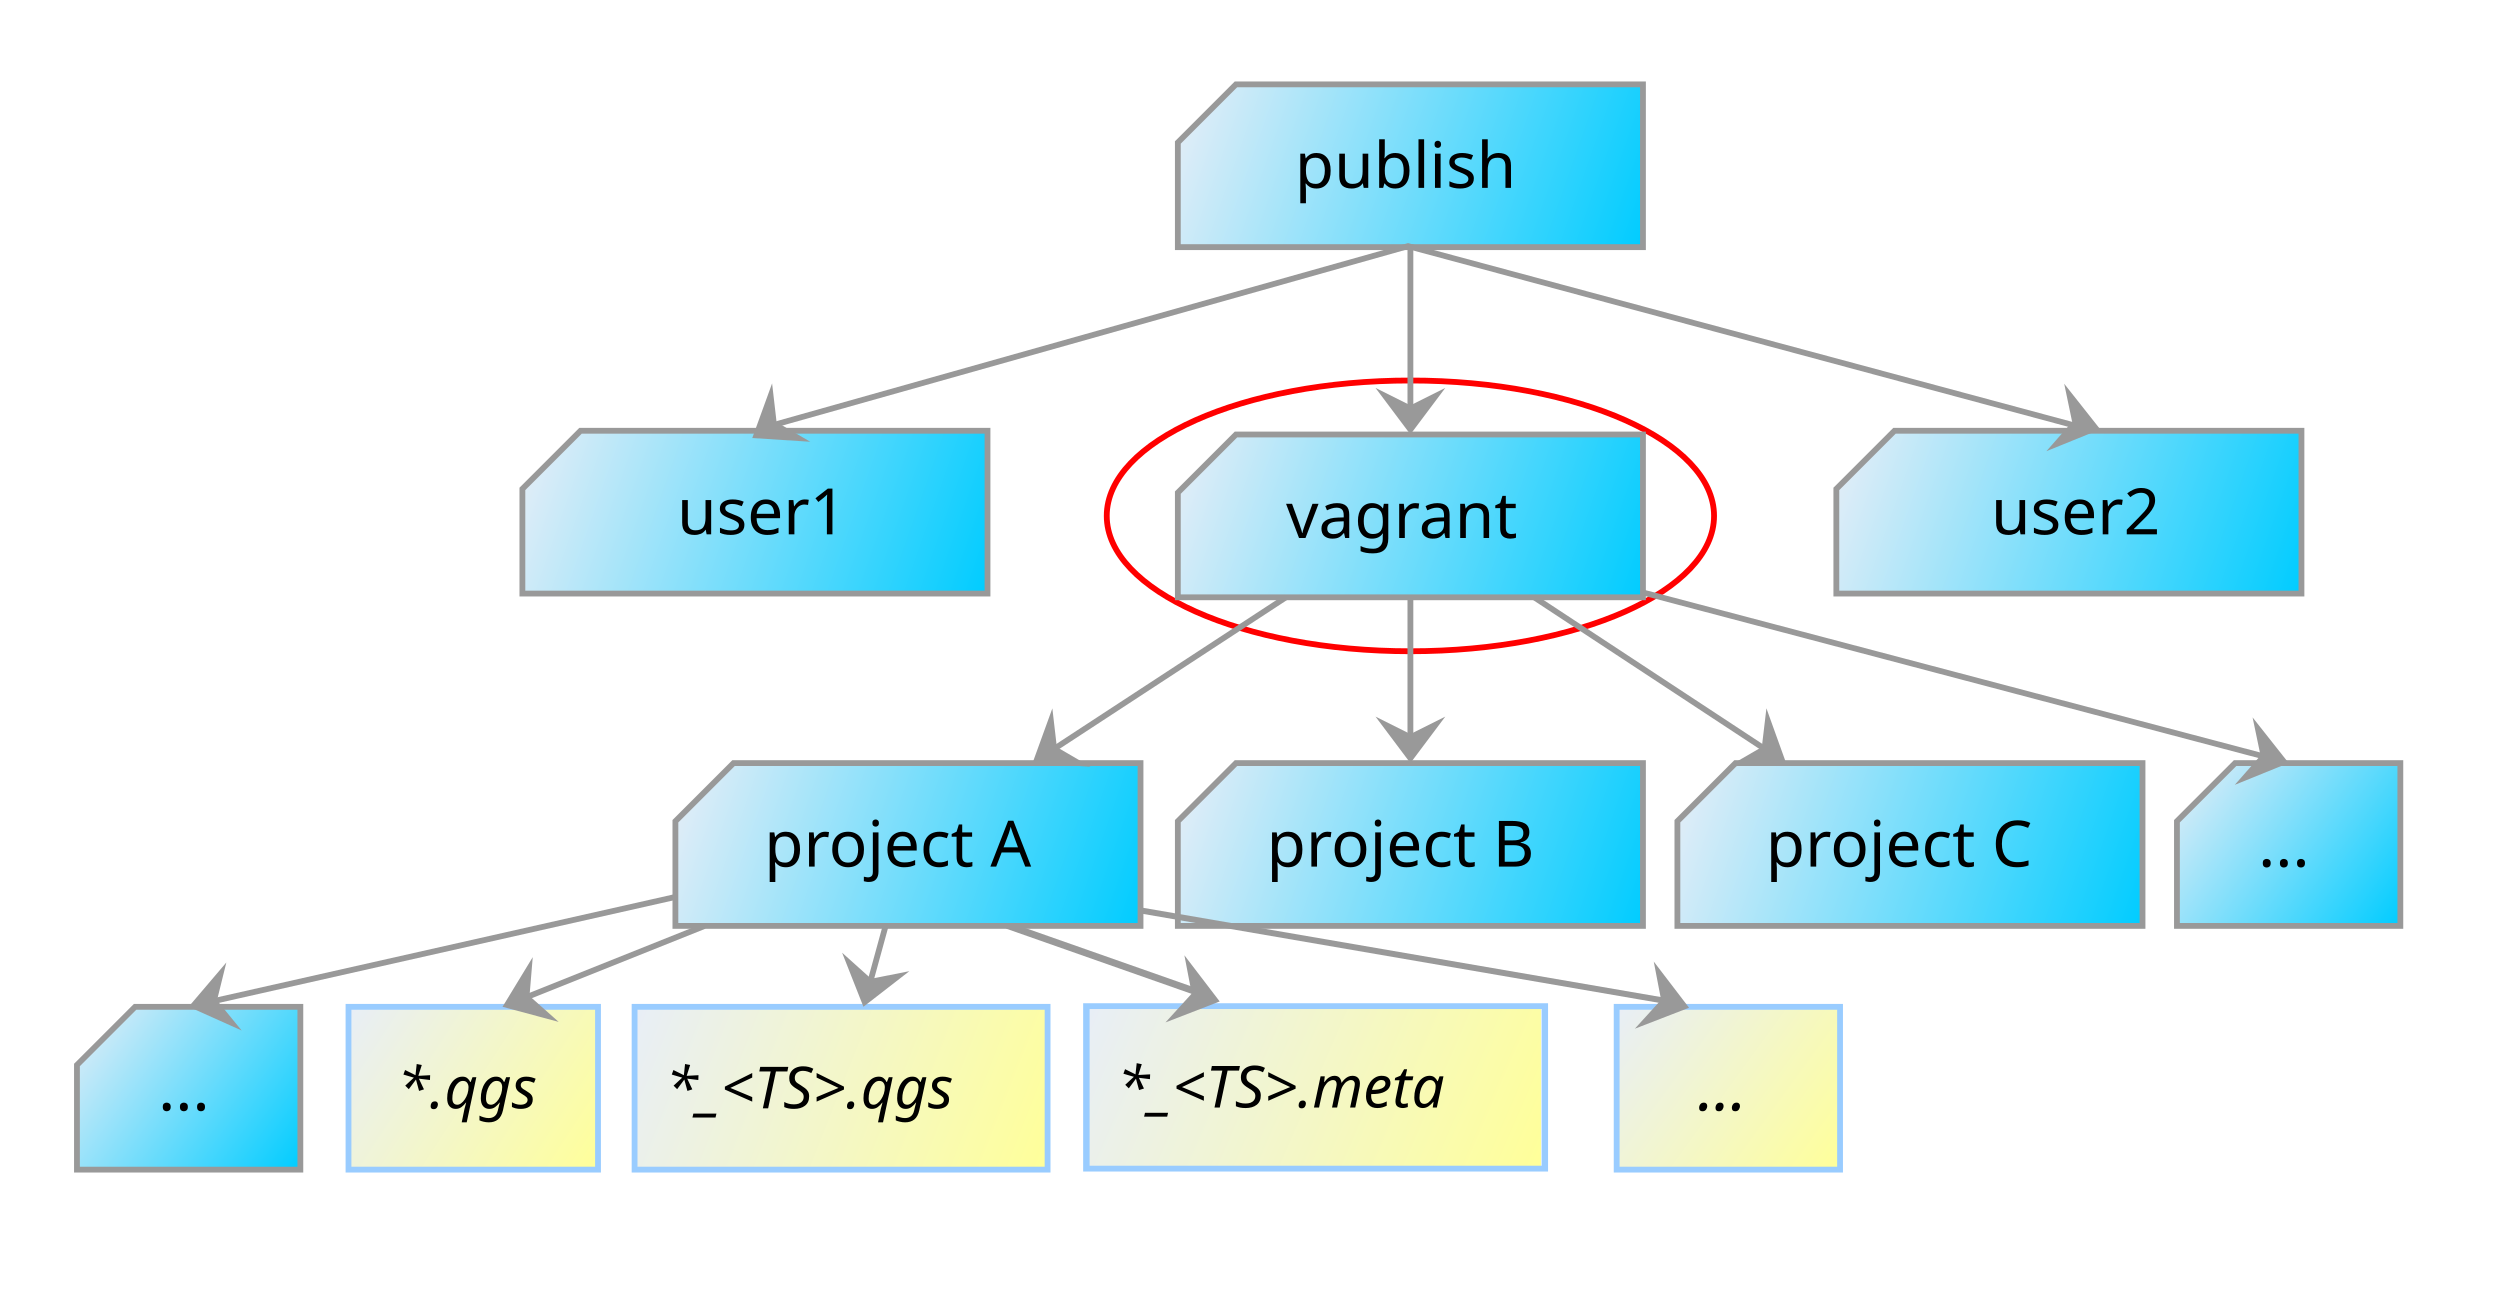
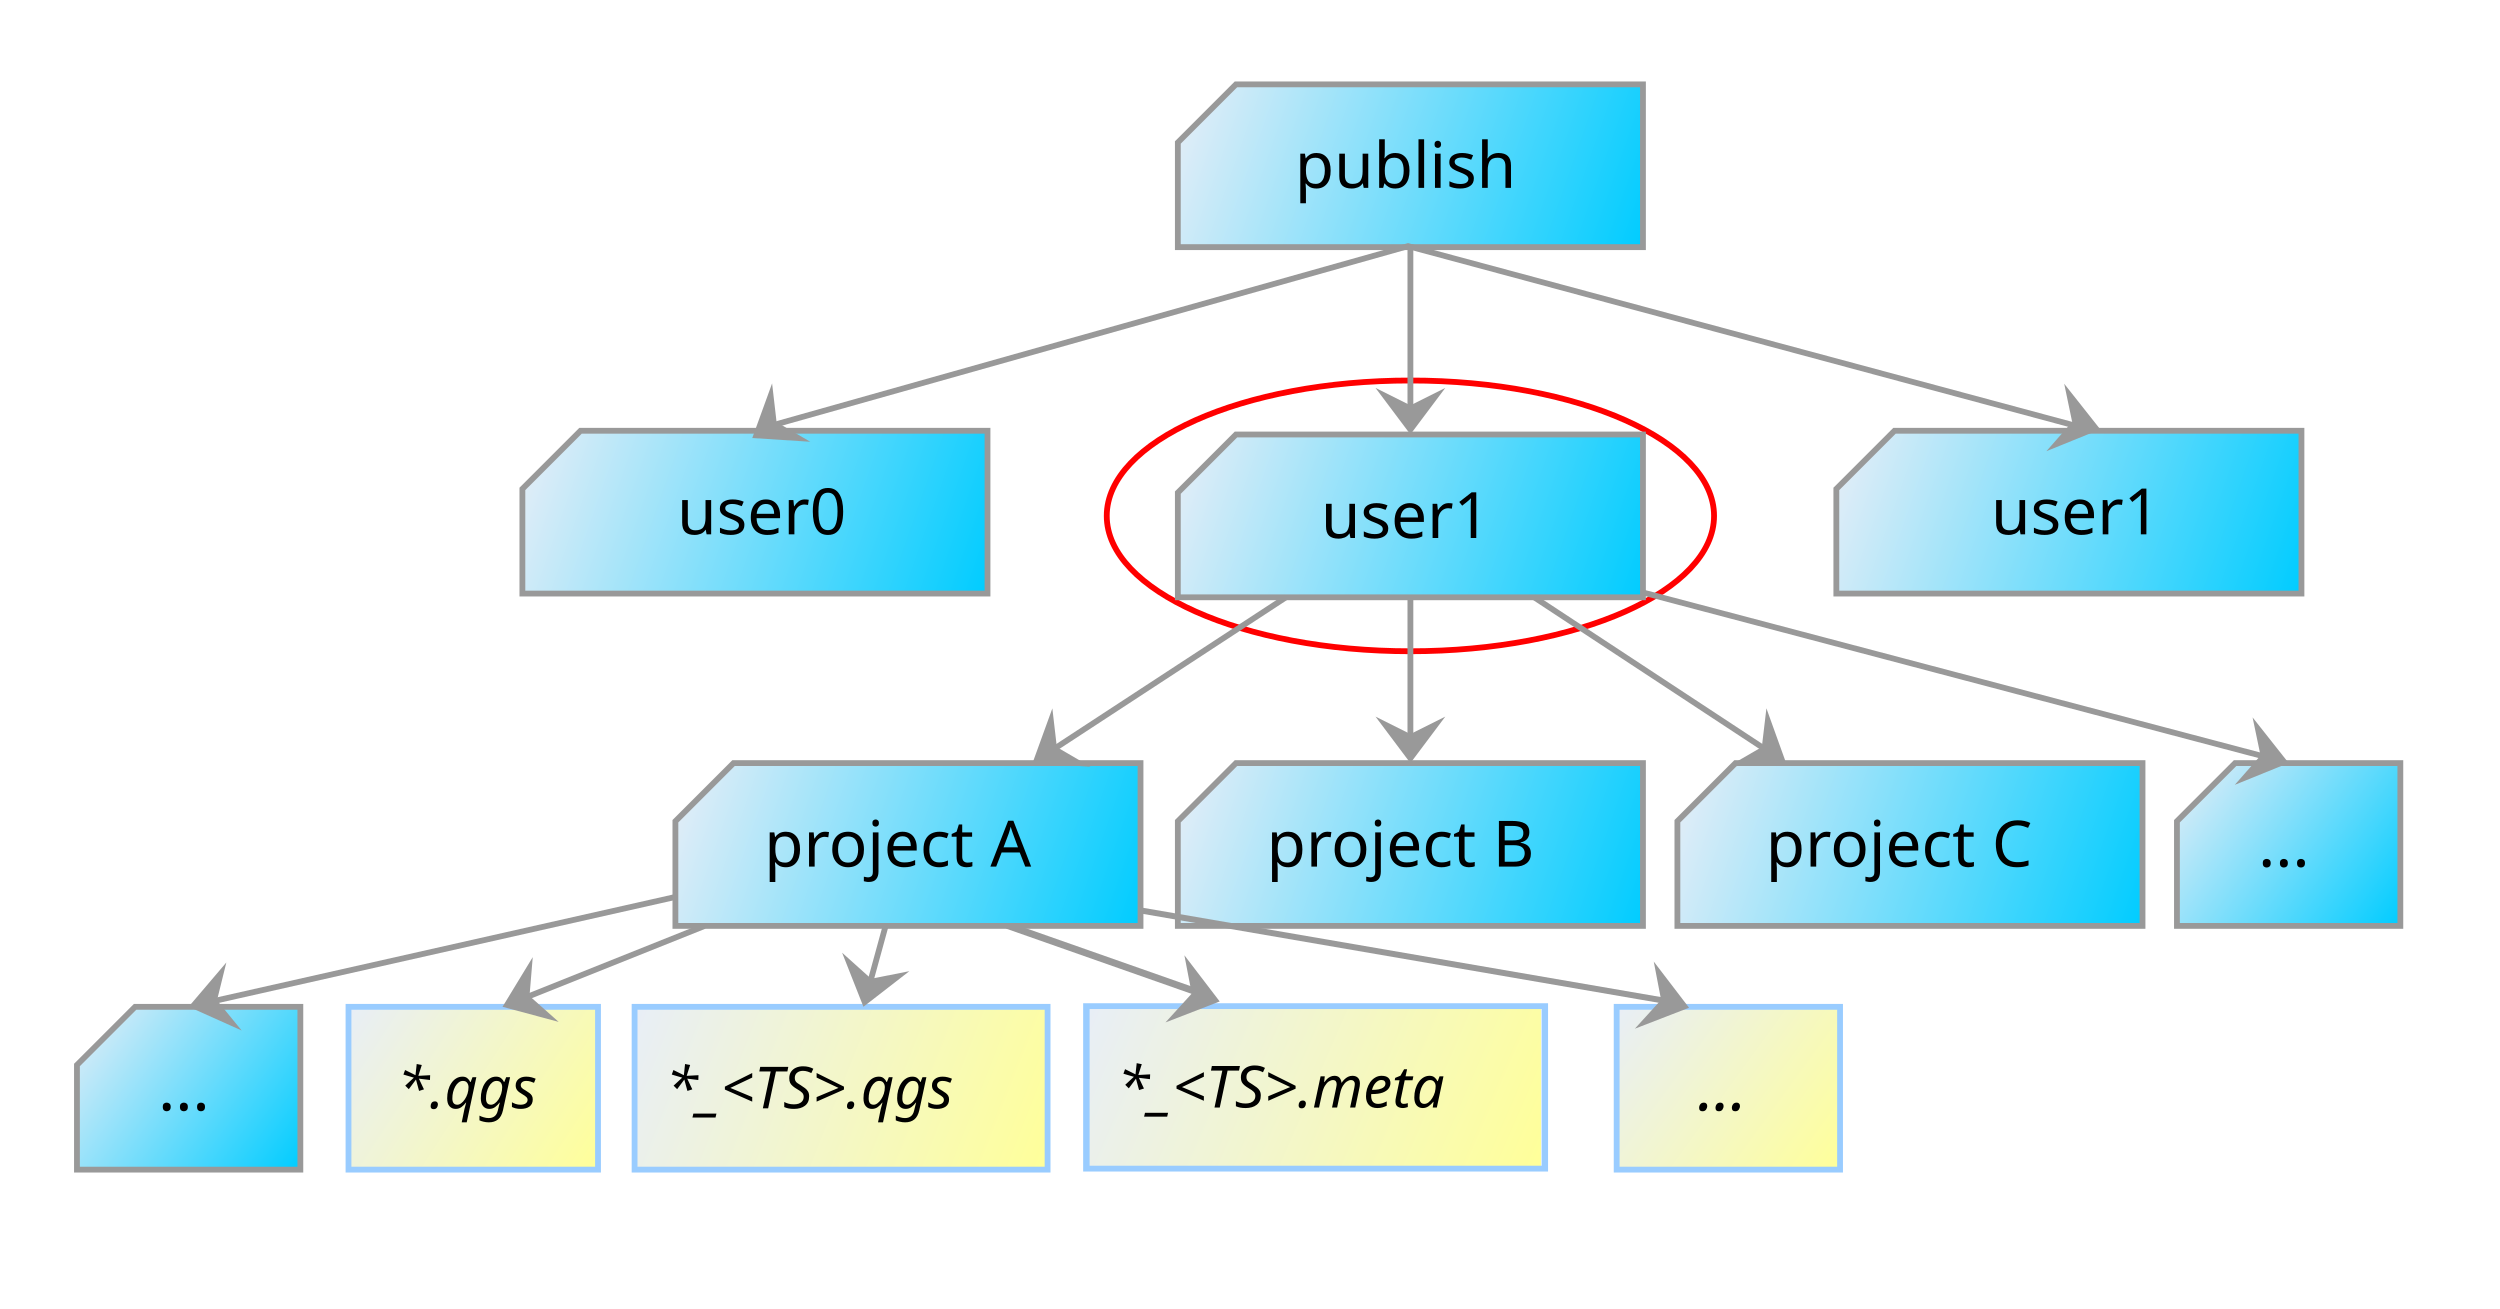
<svg xmlns="http://www.w3.org/2000/svg" xmlns:xlink="http://www.w3.org/1999/xlink" width="430" stroke-miterlimit="10" font-weight="normal" height="225" font-style="normal" font-size="12px" id="svg2" version="1.1" style="font-style:normal;font-weight:normal;font-size:12px;font-family:Dialog;color-interpolation:auto;fill:#000000;fill-opacity:1;stroke:#000000;stroke-width:1;stroke-linecap:square;stroke-linejoin:miter;stroke-miterlimit:10;stroke-dasharray:none;stroke-dashoffset:0;stroke-opacity:1;color-rendering:auto;image-rendering:auto;shape-rendering:auto;text-rendering:auto">
  <defs id="genericDefs">
    <linearGradient xlink:href="#linearGradient4" id="linearGradient3729" gradientUnits="userSpaceOnUse" spreadMethod="reflect" x1="215.589" y1="153.508" x2="295.589" y2="181.508" />
    <linearGradient xlink:href="#linearGradient4" id="linearGradient3731" gradientUnits="userSpaceOnUse" spreadMethod="reflect" x1="215.589" y1="153.508" x2="295.589" y2="181.508" />
    <linearGradient xlink:href="#linearGradient4" id="linearGradient3733" gradientUnits="userSpaceOnUse" spreadMethod="reflect" x1="215.589" y1="153.508" x2="295.589" y2="181.508" />
    <linearGradient xlink:href="#linearGradient8" id="linearGradient3753" gradientUnits="userSpaceOnUse" spreadMethod="reflect" x1="215.589" y1="201.731" x2="295.589" y2="229.731" />
    <linearGradient xlink:href="#linearGradient8" id="linearGradient3755" gradientUnits="userSpaceOnUse" spreadMethod="reflect" x1="215.589" y1="201.731" x2="295.589" y2="229.731" />
    <linearGradient xlink:href="#linearGradient8" id="linearGradient3757" gradientUnits="userSpaceOnUse" spreadMethod="reflect" x1="215.589" y1="201.731" x2="295.589" y2="229.731" />
    <linearGradient xlink:href="#linearGradient9" id="linearGradient3759" gradientUnits="userSpaceOnUse" spreadMethod="reflect" x1="129.168" y1="258.252" x2="209.168" y2="286.252" />
    <linearGradient xlink:href="#linearGradient9" id="linearGradient3761" gradientUnits="userSpaceOnUse" spreadMethod="reflect" x1="129.168" y1="258.252" x2="209.168" y2="286.252" />
    <linearGradient xlink:href="#linearGradient9" id="linearGradient3763" gradientUnits="userSpaceOnUse" spreadMethod="reflect" x1="129.168" y1="258.252" x2="209.168" y2="286.252" />
    <linearGradient xlink:href="#linearGradient10" id="linearGradient3765" gradientUnits="userSpaceOnUse" spreadMethod="reflect" x1="215.589" y1="258.252" x2="295.589" y2="286.252" />
    <linearGradient xlink:href="#linearGradient10" id="linearGradient3767" gradientUnits="userSpaceOnUse" spreadMethod="reflect" x1="215.589" y1="258.252" x2="295.589" y2="286.252" />
    <linearGradient xlink:href="#linearGradient10" id="linearGradient3769" gradientUnits="userSpaceOnUse" spreadMethod="reflect" x1="215.589" y1="258.252" x2="295.589" y2="286.252" />
    <linearGradient xlink:href="#linearGradient11" id="linearGradient3771" gradientUnits="userSpaceOnUse" spreadMethod="reflect" x1="301.512" y1="258.252" x2="381.512" y2="286.252" />
    <linearGradient xlink:href="#linearGradient11" id="linearGradient3773" gradientUnits="userSpaceOnUse" spreadMethod="reflect" x1="301.512" y1="258.252" x2="381.512" y2="286.252" />
    <linearGradient xlink:href="#linearGradient11" id="linearGradient3775" gradientUnits="userSpaceOnUse" spreadMethod="reflect" x1="301.512" y1="258.252" x2="381.512" y2="286.252" />
    <linearGradient xlink:href="#linearGradient12" id="linearGradient3777" gradientUnits="userSpaceOnUse" spreadMethod="reflect" x1="387.435" y1="258.252" x2="425.858" y2="286.252" />
    <linearGradient xlink:href="#linearGradient12" id="linearGradient3779" gradientUnits="userSpaceOnUse" spreadMethod="reflect" x1="387.435" y1="258.252" x2="425.858" y2="286.252" />
    <linearGradient xlink:href="#linearGradient12" id="linearGradient3781" gradientUnits="userSpaceOnUse" spreadMethod="reflect" x1="387.435" y1="258.252" x2="425.858" y2="286.252" />
    <linearGradient xlink:href="#linearGradient13" id="linearGradient3783" gradientUnits="userSpaceOnUse" spreadMethod="reflect" x1="72.943" y1="300.175" x2="115.859" y2="328.175" />
    <linearGradient xlink:href="#linearGradient13" id="linearGradient3785" gradientUnits="userSpaceOnUse" spreadMethod="reflect" x1="72.943" y1="300.175" x2="115.859" y2="328.175" />
    <linearGradient xlink:href="#linearGradient13" id="linearGradient3787" gradientUnits="userSpaceOnUse" spreadMethod="reflect" x1="72.943" y1="300.175" x2="115.859" y2="328.175" />
    <linearGradient xlink:href="#linearGradient14" id="linearGradient3789" gradientUnits="userSpaceOnUse" spreadMethod="reflect" x1="26.236" y1="300.175" x2="64.659" y2="328.175" />
    <linearGradient xlink:href="#linearGradient14" id="linearGradient3791" gradientUnits="userSpaceOnUse" spreadMethod="reflect" x1="26.236" y1="300.175" x2="64.659" y2="328.175" />
    <linearGradient xlink:href="#linearGradient14" id="linearGradient3793" gradientUnits="userSpaceOnUse" spreadMethod="reflect" x1="26.236" y1="300.175" x2="64.659" y2="328.175" />
    <linearGradient xlink:href="#linearGradient16" id="linearGradient3801" gradientUnits="userSpaceOnUse" spreadMethod="reflect" x1="249.065" y1="300.175" x2="287.488" y2="328.175" />
    <linearGradient xlink:href="#linearGradient16" id="linearGradient3803" gradientUnits="userSpaceOnUse" spreadMethod="reflect" x1="249.065" y1="300.175" x2="287.488" y2="328.175" />
    <linearGradient xlink:href="#linearGradient16" id="linearGradient3805" gradientUnits="userSpaceOnUse" spreadMethod="reflect" x1="249.065" y1="300.175" x2="287.488" y2="328.175" />
    <linearGradient xlink:href="#linearGradient17" id="linearGradient3807" gradientUnits="userSpaceOnUse" spreadMethod="reflect" x1="122.148" y1="300.175" x2="193.184" y2="328.175" />
    <linearGradient xlink:href="#linearGradient17" id="linearGradient3809" gradientUnits="userSpaceOnUse" spreadMethod="reflect" x1="122.148" y1="300.175" x2="193.184" y2="328.175" />
    <linearGradient xlink:href="#linearGradient17" id="linearGradient3811" gradientUnits="userSpaceOnUse" spreadMethod="reflect" x1="122.148" y1="300.175" x2="193.184" y2="328.175" />
    <defs id="defs1">
      <linearGradient spreadMethod="reflect" id="linearGradient1" y2="126.695" y1="98.695" x2="265.589" gradientUnits="userSpaceOnUse" x1="185.589">
        <stop id="stop9" offset="0%" stop-color="rgb(232,238,247)" stop-opacity="1" />
        <stop id="stop11" offset="100%" stop-color="rgb(0,204,255)" stop-opacity="1" />
      </linearGradient>
      <linearGradient spreadMethod="reflect" id="linearGradient2" y2="76.007" y1="36.008" x2="310.028" gradientUnits="userSpaceOnUse" x1="210.028">
        <stop id="stop14" offset="0%" stop-color="rgb(232,238,247)" stop-opacity="1" />
        <stop id="stop16" offset="100%" stop-color="rgb(0,204,255)" stop-opacity="1" />
      </linearGradient>
      <linearGradient spreadMethod="reflect" id="linearGradient3" y2="181.508" y1="153.508" x2="209.168" gradientUnits="userSpaceOnUse" x1="129.168">
        <stop id="stop19" offset="0%" stop-color="rgb(232,238,247)" stop-opacity="1" />
        <stop id="stop21" offset="100%" stop-color="rgb(0,204,255)" stop-opacity="1" />
      </linearGradient>
      <linearGradient spreadMethod="reflect" id="linearGradient4" y2="181.508" y1="153.508" x2="295.589" gradientUnits="userSpaceOnUse" x1="215.589">
        <stop id="stop24" offset="0%" stop-color="rgb(232,238,247)" stop-opacity="1" />
        <stop id="stop26" offset="100%" stop-color="rgb(0,204,255)" stop-opacity="1" />
      </linearGradient>
      <linearGradient spreadMethod="reflect" id="linearGradient5" y2="126.695" y1="98.695" x2="395.133" gradientUnits="userSpaceOnUse" x1="356.71">
        <stop id="stop29" offset="0%" stop-color="rgb(232,238,247)" stop-opacity="1" />
        <stop id="stop31" offset="100%" stop-color="rgb(0,204,255)" stop-opacity="1" />
      </linearGradient>
      <linearGradient spreadMethod="reflect" id="linearGradient6" y2="126.695" y1="98.695" x2="351.149" gradientUnits="userSpaceOnUse" x1="271.149">
        <stop id="stop34" offset="0%" stop-color="rgb(232,238,247)" stop-opacity="1" />
        <stop id="stop36" offset="100%" stop-color="rgb(0,204,255)" stop-opacity="1" />
      </linearGradient>
      <linearGradient spreadMethod="reflect" id="linearGradient7" y2="126.695" y1="98.695" x2="180.028" gradientUnits="userSpaceOnUse" x1="100.028">
        <stop id="stop39" offset="0%" stop-color="rgb(232,238,247)" stop-opacity="1" />
        <stop id="stop41" offset="100%" stop-color="rgb(0,204,255)" stop-opacity="1" />
      </linearGradient>
      <linearGradient spreadMethod="reflect" id="linearGradient8" y2="229.731" y1="201.731" x2="295.589" gradientUnits="userSpaceOnUse" x1="215.589">
        <stop id="stop44" offset="0%" stop-color="rgb(232,238,247)" stop-opacity="1" />
        <stop id="stop46" offset="100%" stop-color="rgb(0,204,255)" stop-opacity="1" />
      </linearGradient>
      <linearGradient spreadMethod="reflect" id="linearGradient9" y2="286.252" y1="258.252" x2="209.168" gradientUnits="userSpaceOnUse" x1="129.168">
        <stop id="stop49" offset="0%" stop-color="rgb(232,238,247)" stop-opacity="1" />
        <stop id="stop51" offset="100%" stop-color="rgb(0,204,255)" stop-opacity="1" />
      </linearGradient>
      <linearGradient spreadMethod="reflect" id="linearGradient10" y2="286.252" y1="258.252" x2="295.589" gradientUnits="userSpaceOnUse" x1="215.589">
        <stop id="stop54" offset="0%" stop-color="rgb(232,238,247)" stop-opacity="1" />
        <stop id="stop56" offset="100%" stop-color="rgb(0,204,255)" stop-opacity="1" />
      </linearGradient>
      <linearGradient spreadMethod="reflect" id="linearGradient11" y2="286.252" y1="258.252" x2="381.512" gradientUnits="userSpaceOnUse" x1="301.512">
        <stop id="stop59" offset="0%" stop-color="rgb(232,238,247)" stop-opacity="1" />
        <stop id="stop61" offset="100%" stop-color="rgb(0,204,255)" stop-opacity="1" />
      </linearGradient>
      <linearGradient spreadMethod="reflect" id="linearGradient12" y2="286.252" y1="258.252" x2="425.858" gradientUnits="userSpaceOnUse" x1="387.435">
        <stop id="stop64" offset="0%" stop-color="rgb(232,238,247)" stop-opacity="1" />
        <stop id="stop66" offset="100%" stop-color="rgb(0,204,255)" stop-opacity="1" />
      </linearGradient>
      <linearGradient spreadMethod="reflect" id="linearGradient13" y2="328.175" y1="300.175" x2="115.859" gradientUnits="userSpaceOnUse" x1="72.943">
        <stop id="stop69" offset="0%" stop-color="rgb(232,238,247)" stop-opacity="1" />
        <stop id="stop71" offset="100%" stop-color="rgb(255,255,153)" stop-opacity="1" />
      </linearGradient>
      <linearGradient spreadMethod="reflect" id="linearGradient14" y2="328.175" y1="300.175" x2="64.659" gradientUnits="userSpaceOnUse" x1="26.236">
        <stop id="stop74" offset="0%" stop-color="rgb(232,238,247)" stop-opacity="1" />
        <stop id="stop76" offset="100%" stop-color="rgb(0,204,255)" stop-opacity="1" />
      </linearGradient>
      <linearGradient spreadMethod="reflect" id="linearGradient15" y2="328.175" y1="300.175" x2="242.389" gradientUnits="userSpaceOnUse" x1="199.474">
        <stop id="stop79" offset="0%" stop-color="rgb(232,238,247)" stop-opacity="1" />
        <stop id="stop81" offset="100%" stop-color="rgb(255,255,153)" stop-opacity="1" />
      </linearGradient>
      <linearGradient spreadMethod="reflect" id="linearGradient16" y2="328.175" y1="300.175" x2="287.488" gradientUnits="userSpaceOnUse" x1="249.065">
        <stop id="stop84" offset="0%" stop-color="rgb(232,238,247)" stop-opacity="1" />
        <stop id="stop86" offset="100%" stop-color="rgb(255,255,153)" stop-opacity="1" />
      </linearGradient>
      <linearGradient spreadMethod="reflect" id="linearGradient17" y2="328.175" y1="300.175" x2="193.184" gradientUnits="userSpaceOnUse" x1="122.148">
        <stop id="stop89" offset="0%" stop-color="rgb(232,238,247)" stop-opacity="1" />
        <stop id="stop91" offset="100%" stop-color="rgb(255,255,153)" stop-opacity="1" />
      </linearGradient>
      <clipPath id="clipPath1" clipPathUnits="userSpaceOnUse">
        <path id="path94" d="M 0,0 430,0 430,323 0,323 0,0 Z" />
      </clipPath>
      <clipPath id="clipPath2" clipPathUnits="userSpaceOnUse">
        <path id="path97" d="m 11,21 430,0 0,323 -430,0 0,-323 z" />
      </clipPath>
    </defs>
    <clipPath id="clipPath2-3" clipPathUnits="userSpaceOnUse">
      <path id="path97-6" d="m 11,21 430,0 0,323 -430,0 0,-323 z" />
    </clipPath>
    <clipPath id="clipPath4229" clipPathUnits="userSpaceOnUse">
      <path id="path4231" d="m 11,21 430,0 0,323 -430,0 0,-323 z" />
    </clipPath>
    <linearGradient xlink:href="#linearGradient17" id="linearGradient3809-7" gradientUnits="userSpaceOnUse" spreadMethod="reflect" x1="122.148" y1="300.175" x2="193.184" y2="328.175" />
    <linearGradient spreadMethod="reflect" id="linearGradient4294" y2="328.175" y1="300.175" x2="193.184" gradientUnits="userSpaceOnUse" x1="122.148">
      <stop id="stop89-5" offset="0%" stop-color="rgb(232,238,247)" stop-opacity="1" />
      <stop id="stop91-3" offset="100%" stop-color="rgb(255,255,153)" stop-opacity="1" />
    </linearGradient>
    <clipPath id="clipPath4251" clipPathUnits="userSpaceOnUse">
      <path id="path4253" d="m 11,21 430,0 0,323 -430,0 0,-323 z" />
    </clipPath>
    <linearGradient xlink:href="#linearGradient17" id="linearGradient4306" gradientUnits="userSpaceOnUse" spreadMethod="reflect" x1="122.148" y1="300.175" x2="193.184" y2="328.175" />
    <clipPath id="clipPath2-9" clipPathUnits="userSpaceOnUse">
      <path id="path97-3" d="m 11,21 430,0 0,323 -430,0 0,-323 z" />
    </clipPath>
    <clipPath id="clipPath2-0" clipPathUnits="userSpaceOnUse">
      <path id="path97-62" d="m 11,21 430,0 0,323 -430,0 0,-323 z" />
    </clipPath>
    <clipPath id="clipPath4517" clipPathUnits="userSpaceOnUse">
      <path id="path4519" d="m 11,21 430,0 0,323 -430,0 0,-323 z" />
    </clipPath>
    <linearGradient xlink:href="#linearGradient8" id="linearGradient3755-6" gradientUnits="userSpaceOnUse" spreadMethod="reflect" x1="215.589" y1="201.731" x2="295.589" y2="229.731" />
    <linearGradient spreadMethod="reflect" id="linearGradient4582" y2="229.731" y1="201.731" x2="295.589" gradientUnits="userSpaceOnUse" x1="215.589">
      <stop id="stop44-1" offset="0%" stop-color="rgb(232,238,247)" stop-opacity="1" />
      <stop id="stop46-8" offset="100%" stop-color="rgb(0,204,255)" stop-opacity="1" />
    </linearGradient>
    <clipPath id="clipPath4539" clipPathUnits="userSpaceOnUse">
      <path id="path4541" d="m 11,21 430,0 0,323 -430,0 0,-323 z" />
    </clipPath>
    <linearGradient xlink:href="#linearGradient8" id="linearGradient4594" gradientUnits="userSpaceOnUse" spreadMethod="reflect" x1="215.589" y1="201.731" x2="295.589" y2="229.731" />
    <linearGradient xlink:href="#linearGradient4582" id="linearGradient3755-6-9" gradientUnits="userSpaceOnUse" spreadMethod="reflect" x1="215.589" y1="201.731" x2="295.589" y2="229.731" />
    <linearGradient xlink:href="#linearGradient4582" id="linearGradient4608" gradientUnits="userSpaceOnUse" spreadMethod="reflect" x1="215.589" y1="201.731" x2="295.589" y2="229.731" />
    <linearGradient xlink:href="#linearGradient4582" id="linearGradient4594-8" gradientUnits="userSpaceOnUse" spreadMethod="reflect" x1="215.589" y1="201.731" x2="295.589" y2="229.731" />
    <clipPath id="clipPath2-0-9" clipPathUnits="userSpaceOnUse">
      <path id="path97-62-7" d="m 11,21 430,0 0,323 -430,0 0,-323 z" />
    </clipPath>
    <clipPath id="clipPath4625" clipPathUnits="userSpaceOnUse">
      <path id="path4627" d="m 11,21 430,0 0,323 -430,0 0,-323 z" />
    </clipPath>
    <clipPath id="clipPath4629" clipPathUnits="userSpaceOnUse">
      <path id="path4631" d="m 11,21 430,0 0,323 -430,0 0,-323 z" />
    </clipPath>
    <clipPath id="clipPath2-1" clipPathUnits="userSpaceOnUse">
      <path id="path97-9" d="m 11,21 430,0 0,323 -430,0 0,-323 z" />
    </clipPath>
    <clipPath id="clipPath2-7" clipPathUnits="userSpaceOnUse">
      <path id="path97-8" d="m 11,21 430,0 0,323 -430,0 0,-323 z" />
    </clipPath>
    <clipPath id="clipPath2-7-5" clipPathUnits="userSpaceOnUse">
      <path id="path97-8-0" d="m 11,21 430,0 0,323 -430,0 0,-323 z" />
    </clipPath>
    <clipPath id="clipPath2-6" clipPathUnits="userSpaceOnUse">
      <path id="path97-1" d="m 11,21 430,0 0,323 -430,0 0,-323 z" />
    </clipPath>
  </defs>
  <g style="fill:url(#linearGradient3731);stroke:url(#linearGradient3733);shape-rendering:geometricPrecision;text-rendering:geometricPrecision" id="g141" transform="translate(-13,-139)">
    <path style="fill:url(#linearGradient3729);stroke:none" id="path143" clip-path="url(#clipPath2)" d="m 225.589,153.507 70,0 0,28 -80,0 0,-18 z" />
  </g>
  <g style="fill:#999999;stroke:#999999;stroke-linecap:butt;stroke-miterlimit:1.45;shape-rendering:geometricPrecision;text-rendering:geometricPrecision" id="g145" stroke-miterlimit="1.45" transform="translate(-13,-139)">
    <path style="fill:none" id="path147" clip-path="url(#clipPath2)" d="m 225.589,153.507 70,0 0,28 -80,0 0,-18 z" />
  </g>
  <g style="font-size:11px;font-family:sans-serif;stroke-linecap:butt;stroke-miterlimit:1.45;shape-rendering:geometricPrecision;text-rendering:geometricPrecision" id="g149" stroke-miterlimit="1.45" transform="translate(-13,-139)" font-size="11px">
-     <text style="stroke:none" id="text151" clip-path="url(#clipPath2)" y="171.316" xml:space="preserve" x="235.713">publish</text>
+     <text style="line-height:0%;stroke:none" id="text151" clip-path="url(#clipPath2)" y="171.316" xml:space="preserve" x="235.713">publish</text>
  </g>
  <g style="fill:#ff0000;stroke:#ff0000;stroke-linecap:butt;stroke-miterlimit:1.45;shape-rendering:geometricPrecision;text-rendering:geometricPrecision" id="g177" stroke-miterlimit="1.45" transform="translate(-13,-127)">
    <ellipse style="fill:none" id="ellipse179" cy="215.731" cx="255.589" clip-path="url(#clipPath2)" ry="23.284" rx="52.228" />
  </g>
  <g style="fill:url(#linearGradient3755);stroke:url(#linearGradient3757);shape-rendering:geometricPrecision;text-rendering:geometricPrecision" id="g193" transform="translate(-13,-127)">
    <path style="fill:url(#linearGradient3753);stroke:none" id="path195" clip-path="url(#clipPath2)" d="m 225.589,201.731 70,0 0,28 -80,0 0,-18 z" />
  </g>
  <g style="fill:#999999;stroke:#999999;stroke-linecap:butt;stroke-miterlimit:1.45;shape-rendering:geometricPrecision;text-rendering:geometricPrecision" id="g197" stroke-miterlimit="1.45" transform="translate(-13,-127)">
    <path style="fill:none" id="path199" clip-path="url(#clipPath2)" d="m 225.589,201.731 70,0 0,28 -80,0 0,-18 z" />
  </g>
-   <g style="font-size:11px;font-family:sans-serif;stroke-linecap:butt;stroke-miterlimit:1.45;shape-rendering:geometricPrecision;text-rendering:geometricPrecision" id="g201" stroke-miterlimit="1.45" transform="translate(-13,-127)" font-size="11px">
-     <text style="stroke:none" id="text203" clip-path="url(#clipPath2)" y="219.539" xml:space="preserve" x="234.198">vagrant</text>
+   <g style="font-size:11px;font-family:sans-serif;stroke-linecap:butt;stroke-miterlimit:1.45;shape-rendering:geometricPrecision;text-rendering:geometricPrecision" id="g201" stroke-miterlimit="1.45" transform="translate(-7,-127)" font-size="11px">
+     <text style="line-height:0%;stroke:none" id="text203" clip-path="url(#clipPath2)" y="219.539" xml:space="preserve" x="234.198">user1</text>
  </g>
  <g style="fill:url(#linearGradient3761);stroke:url(#linearGradient3763);shape-rendering:geometricPrecision;text-rendering:geometricPrecision" id="g205" transform="translate(-13,-127)">
    <path style="fill:url(#linearGradient3759);stroke:none" id="path207" clip-path="url(#clipPath2)" d="m 139.168,258.252 70,0 0,28 -80,0 0,-18 z" />
  </g>
  <g style="fill:#999999;stroke:#999999;stroke-linecap:butt;stroke-miterlimit:1.45;shape-rendering:geometricPrecision;text-rendering:geometricPrecision" id="g209" stroke-miterlimit="1.45" transform="translate(-13,-127)">
    <path style="fill:none" id="path211" clip-path="url(#clipPath2)" d="m 139.168,258.252 70,0 0,28 -80,0 0,-18 z" />
  </g>
  <g style="font-size:11px;font-family:sans-serif;stroke-linecap:butt;stroke-miterlimit:1.45;shape-rendering:geometricPrecision;text-rendering:geometricPrecision" id="g213" stroke-miterlimit="1.45" transform="translate(-13,-127)" font-size="11px">
-     <text style="stroke:none" id="text215" clip-path="url(#clipPath2)" y="276.06" xml:space="preserve" x="144.448">project A</text>
+     <text style="line-height:0%;stroke:none" id="text215" clip-path="url(#clipPath2)" y="276.06" xml:space="preserve" x="144.448">project A</text>
  </g>
  <g style="fill:url(#linearGradient3767);stroke:url(#linearGradient3769);shape-rendering:geometricPrecision;text-rendering:geometricPrecision" id="g217" transform="translate(-13,-127)">
    <path style="fill:url(#linearGradient3765);stroke:none" id="path219" clip-path="url(#clipPath2)" d="m 225.589,258.252 70,0 0,28 -80,0 0,-18 z" />
  </g>
  <g style="fill:#999999;stroke:#999999;stroke-linecap:butt;stroke-miterlimit:1.45;shape-rendering:geometricPrecision;text-rendering:geometricPrecision" id="g221" stroke-miterlimit="1.45" transform="translate(-13,-127)">
    <path style="fill:none" id="path223" clip-path="url(#clipPath2)" d="m 225.589,258.252 70,0 0,28 -80,0 0,-18 z" />
  </g>
  <g style="font-size:11px;font-family:sans-serif;stroke-linecap:butt;stroke-miterlimit:1.45;shape-rendering:geometricPrecision;text-rendering:geometricPrecision" id="g225" stroke-miterlimit="1.45" transform="translate(-13,-127)" font-size="11px">
-     <text style="stroke:none" id="text227" clip-path="url(#clipPath2)" y="276.06" xml:space="preserve" x="230.857">project B</text>
+     <text style="line-height:0%;stroke:none" id="text227" clip-path="url(#clipPath2)" y="276.06" xml:space="preserve" x="230.857">project B</text>
  </g>
  <g style="fill:url(#linearGradient3773);stroke:url(#linearGradient3775);shape-rendering:geometricPrecision;text-rendering:geometricPrecision" id="g229" transform="translate(-13,-127)">
    <path style="fill:url(#linearGradient3771);stroke:none" id="path231" clip-path="url(#clipPath2)" d="m 311.512,258.252 70,0 0,28 -80,0 0,-18 z" />
  </g>
  <g style="fill:#999999;stroke:#999999;stroke-linecap:butt;stroke-miterlimit:1.45;shape-rendering:geometricPrecision;text-rendering:geometricPrecision" id="g233" stroke-miterlimit="1.45" transform="translate(-13,-127)">
    <path style="fill:none" id="path235" clip-path="url(#clipPath2)" d="m 311.512,258.252 70,0 0,28 -80,0 0,-18 z" />
  </g>
  <g style="font-size:11px;font-family:sans-serif;stroke-linecap:butt;stroke-miterlimit:1.45;shape-rendering:geometricPrecision;text-rendering:geometricPrecision" id="g237" stroke-miterlimit="1.45" transform="translate(-13,-127)" font-size="11px">
-     <text style="stroke:none" id="text239" clip-path="url(#clipPath2)" y="276.06" xml:space="preserve" x="316.714">project C</text>
+     <text style="line-height:0%;stroke:none" id="text239" clip-path="url(#clipPath2)" y="276.06" xml:space="preserve" x="316.714">project C</text>
  </g>
  <g style="fill:url(#linearGradient3779);stroke:url(#linearGradient3781);shape-rendering:geometricPrecision;text-rendering:geometricPrecision" id="g241" transform="translate(-13,-127)">
    <path style="fill:url(#linearGradient3777);stroke:none" id="path243" clip-path="url(#clipPath2)" d="m 397.435,258.252 28.423,0 0,28 -38.423,0 0,-18 z" />
  </g>
  <g style="fill:#999999;stroke:#999999;stroke-linecap:butt;stroke-miterlimit:1.45;shape-rendering:geometricPrecision;text-rendering:geometricPrecision" id="g245" stroke-miterlimit="1.45" transform="translate(-13,-127)">
    <path style="fill:none" id="path247" clip-path="url(#clipPath2)" d="m 397.435,258.252 28.423,0 0,28 -38.423,0 0,-18 z" />
  </g>
  <g style="font-size:11px;font-family:sans-serif;stroke-linecap:butt;stroke-miterlimit:1.45;shape-rendering:geometricPrecision;text-rendering:geometricPrecision" id="g249" stroke-miterlimit="1.45" transform="translate(-13,-127)" font-size="11px">
-     <text style="stroke:none" id="text251" clip-path="url(#clipPath2)" y="276.06" xml:space="preserve" x="401.402">...</text>
+     <text style="line-height:0%;stroke:none" id="text251" clip-path="url(#clipPath2)" y="276.06" xml:space="preserve" x="401.402">...</text>
  </g>
  <g style="fill:url(#linearGradient3785);stroke:url(#linearGradient3787);shape-rendering:geometricPrecision;text-rendering:geometricPrecision" id="g253" transform="translate(-13,-127)">
    <path style="fill:url(#linearGradient3783);stroke:none" id="path255" clip-path="url(#clipPath2)" d="m 72.943,300.175 42.915,0 0,28 -42.915,0 z" />
  </g>
  <g style="fill:#99ccff;stroke:#99ccff;stroke-linecap:butt;stroke-miterlimit:1.45;shape-rendering:geometricPrecision;text-rendering:geometricPrecision" id="g257" stroke-miterlimit="1.45" transform="translate(-13,-127)">
    <path style="fill:none" id="path259" clip-path="url(#clipPath2)" d="m 72.943,300.175 42.915,0 0,28 -42.915,0 z" />
  </g>
  <g style="font-style:italic;font-size:10px;font-family:sans-serif;stroke-linecap:butt;stroke-miterlimit:1.45;shape-rendering:geometricPrecision;text-rendering:geometricPrecision" id="g261" stroke-miterlimit="1.45" font-style="italic" transform="translate(-13,-127)" font-size="10px">
-     <text style="stroke:none" id="text263" clip-path="url(#clipPath2)" y="317.637" xml:space="preserve" x="81.359">*.qgs</text>
+     <text style="line-height:0%;stroke:none" id="text263" clip-path="url(#clipPath2)" y="317.637" xml:space="preserve" x="81.359">*.qgs</text>
  </g>
  <g style="fill:url(#linearGradient3791);stroke:url(#linearGradient3793);shape-rendering:geometricPrecision;text-rendering:geometricPrecision" id="g265" transform="translate(-13,-127)">
    <path style="fill:url(#linearGradient3789);stroke:none" id="path267" clip-path="url(#clipPath2)" d="m 36.236,300.175 28.423,0 0,28 -38.423,0 0,-18 z" />
  </g>
  <g style="fill:#999999;stroke:#999999;stroke-linecap:butt;stroke-miterlimit:1.45;shape-rendering:geometricPrecision;text-rendering:geometricPrecision" id="g269" stroke-miterlimit="1.45" transform="translate(-13,-127)">
    <path style="fill:none" id="path271" clip-path="url(#clipPath2)" d="m 36.236,300.175 28.423,0 0,28 -38.423,0 0,-18 z" />
  </g>
  <g style="font-size:11px;font-family:sans-serif;stroke-linecap:butt;stroke-miterlimit:1.45;shape-rendering:geometricPrecision;text-rendering:geometricPrecision" id="g273" stroke-miterlimit="1.45" transform="translate(-13,-127)" font-size="11px">
-     <text style="stroke:none" id="text275" clip-path="url(#clipPath2)" y="317.983" xml:space="preserve" x="40.203">...</text>
+     <text style="line-height:0%;stroke:none" id="text275" clip-path="url(#clipPath2)" y="317.983" xml:space="preserve" x="40.203">...</text>
  </g>
  <g style="fill:url(#linearGradient3803);stroke:url(#linearGradient3805);shape-rendering:geometricPrecision;text-rendering:geometricPrecision" id="g289" transform="translate(29,-127)">
    <path style="fill:url(#linearGradient3801);stroke:none" id="path291" clip-path="url(#clipPath2)" d="m 249.065,300.175 38.423,0 0,28 -38.423,0 z" />
  </g>
  <g style="fill:#99ccff;stroke:#99ccff;stroke-linecap:butt;stroke-miterlimit:1.45;shape-rendering:geometricPrecision;text-rendering:geometricPrecision" id="g293" stroke-miterlimit="1.45" transform="translate(29,-127)">
    <path style="fill:none" id="path295" clip-path="url(#clipPath2)" d="m 249.065,300.175 38.423,0 0,28 -38.423,0 z" />
  </g>
  <g style="font-style:italic;font-size:11px;font-family:sans-serif;stroke-linecap:butt;stroke-miterlimit:1.45;shape-rendering:geometricPrecision;text-rendering:geometricPrecision" id="g297" stroke-miterlimit="1.45" font-style="italic" transform="translate(29,-127)" font-size="11px">
-     <text style="stroke:none" id="text299" clip-path="url(#clipPath2)" y="317.983" xml:space="preserve" x="263.032">...</text>
+     <text style="line-height:0%;stroke:none" id="text299" clip-path="url(#clipPath2)" y="317.983" xml:space="preserve" x="263.032">...</text>
  </g>
  <g style="fill:url(#linearGradient3809);stroke:url(#linearGradient3811);shape-rendering:geometricPrecision;text-rendering:geometricPrecision" id="g301" transform="translate(-13,-127)">
    <path style="fill:url(#linearGradient3807);stroke:none" id="path303" clip-path="url(#clipPath2)" d="m 122.148,300.175 71.036,0 0,28 -71.036,0 z" />
  </g>
  <g style="fill:#99ccff;stroke:#99ccff;stroke-linecap:butt;stroke-miterlimit:1.45;shape-rendering:geometricPrecision;text-rendering:geometricPrecision" id="g305" stroke-miterlimit="1.45" transform="translate(-13,-127)">
    <path style="fill:none" id="path307" clip-path="url(#clipPath2)" d="m 122.148,300.175 71.036,0 0,28 -71.036,0 z" />
  </g>
  <g style="font-style:italic;font-size:10px;font-family:sans-serif;stroke-linecap:butt;stroke-miterlimit:1.45;shape-rendering:geometricPrecision;text-rendering:geometricPrecision" id="g309" stroke-miterlimit="1.45" font-style="italic" transform="translate(-13,-127)" font-size="10px">
-     <text style="stroke:none" id="text311" clip-path="url(#clipPath2)" y="317.637" xml:space="preserve" x="127.517">*_&lt;TS&gt;.qgs</text>
+     <text style="line-height:0%;stroke:none" id="text311" clip-path="url(#clipPath2)" y="317.637" xml:space="preserve" x="127.517">*_&lt;TS&gt;.qgs</text>
  </g>
  <path d="m 255.589,181.494 0,16.228" clip-path="url(#clipPath2)" id="path341" style="fill:none;stroke:#999999;stroke-linecap:butt;stroke-miterlimit:1.45;shape-rendering:geometricPrecision;text-rendering:geometricPrecision" transform="matrix(1,0,0,1.743809,-13,-274.0674)" />
  <path d="m 255.589,201.722 6,-8 -6,3 -6,-3 z" clip-path="url(#clipPath2)" id="path343" style="fill:#999999;stroke:none;stroke-linecap:butt;stroke-miterlimit:1.45;shape-rendering:geometricPrecision;text-rendering:geometricPrecision" transform="translate(-13,-127)" />
  <path d="m 234.173,229.737 -40.232,26.313" clip-path="url(#clipPath2)" id="path345" style="fill:none;stroke:#999999;stroke-linecap:butt;stroke-miterlimit:1.45;shape-rendering:geometricPrecision;text-rendering:geometricPrecision" transform="translate(-13,-127)" />
  <path d="m 190.594,258.239 9.979,0.643 -5.795,-3.379 -0.773,-6.663 z" clip-path="url(#clipPath2)" id="path347" style="fill:#999999;stroke:none;stroke-linecap:butt;stroke-miterlimit:1.45;shape-rendering:geometricPrecision;text-rendering:geometricPrecision" transform="translate(-13,-127)" />
  <path d="m 255.589,229.723 0,24.532" clip-path="url(#clipPath2)" id="path349" style="fill:none;stroke:#999999;stroke-linecap:butt;stroke-miterlimit:1.45;shape-rendering:geometricPrecision;text-rendering:geometricPrecision" transform="translate(-13,-127)" />
  <path d="m 255.589,258.256 6,-8 -6,3 -6,-3 z" clip-path="url(#clipPath2)" id="path351" style="fill:#999999;stroke:none;stroke-linecap:butt;stroke-miterlimit:1.45;shape-rendering:geometricPrecision;text-rendering:geometricPrecision" transform="translate(-13,-127)" />
  <path d="m 276.881,229.737 39.988,26.304" clip-path="url(#clipPath2)" id="path353" style="fill:none;stroke:#999999;stroke-linecap:butt;stroke-miterlimit:1.45;shape-rendering:geometricPrecision;text-rendering:geometricPrecision" transform="translate(-13,-127)" />
  <path d="m 320.21,258.239 -3.386,-9.409 -0.791,6.661 -5.804,3.364 z" clip-path="url(#clipPath2)" id="path355" style="fill:#999999;stroke:none;stroke-linecap:butt;stroke-miterlimit:1.45;shape-rendering:geometricPrecision;text-rendering:geometricPrecision" transform="translate(-13,-127)" />
  <path d="m 295.578,228.903 107.201,28.312" clip-path="url(#clipPath2)" id="path357" style="fill:none;stroke:#999999;stroke-linecap:butt;stroke-miterlimit:1.45;shape-rendering:geometricPrecision;text-rendering:geometricPrecision" transform="translate(-13,-127)" />
  <path d="m 406.647,258.236 -6.203,-7.844 1.369,6.567 -4.433,5.035 z" clip-path="url(#clipPath2)" id="path359" style="fill:#999999;stroke:none;stroke-linecap:butt;stroke-miterlimit:1.45;shape-rendering:geometricPrecision;text-rendering:geometricPrecision" transform="translate(-13,-127)" />
  <path d="M 134.161,286.266 103.147,298.682" clip-path="url(#clipPath2)" id="path361" style="fill:none;stroke:#999999;stroke-linecap:butt;stroke-miterlimit:1.45;shape-rendering:geometricPrecision;text-rendering:geometricPrecision" transform="translate(-13,-127)" />
  <path d="m 99.434,300.169 9.657,2.597 -5.015,-4.455 0.555,-6.685 z" clip-path="url(#clipPath2)" id="path363" style="fill:#999999;stroke:none;stroke-linecap:butt;stroke-miterlimit:1.45;shape-rendering:geometricPrecision;text-rendering:geometricPrecision" transform="translate(-13,-127)" />
  <path d="M 129.147,281.279 49.35,299.279" clip-path="url(#clipPath2)" id="path365" style="fill:none;stroke:#999999;stroke-linecap:butt;stroke-miterlimit:1.45;shape-rendering:geometricPrecision;text-rendering:geometricPrecision" transform="translate(-13,-127)" />
  <path d="m 45.448,300.159 9.124,4.093 -4.247,-5.193 1.606,-6.513 z" clip-path="url(#clipPath2)" id="path367" style="fill:#999999;stroke:none;stroke-linecap:butt;stroke-miterlimit:1.45;shape-rendering:geometricPrecision;text-rendering:geometricPrecision" transform="translate(-13,-127)" />
  <path d="m 186.431,286.233 14.108,11.426" clip-path="url(#clipPath2)" id="path369" style="fill:none;stroke:#999999;stroke-linecap:butt;stroke-miterlimit:1.45;shape-rendering:geometricPrecision;text-rendering:geometricPrecision" transform="matrix(2.274351,0,0,0.9875294,-250.3133,-123.346)" />
  <path d="m 209.165,283.514 55.261,15.561" clip-path="url(#clipPath2)" id="path373" style="fill:none;stroke:#999999;stroke-linecap:butt;stroke-miterlimit:1.45;shape-rendering:geometricPrecision;text-rendering:geometricPrecision" transform="matrix(1.653346,0,0,1.012005,-149.6604,-130.326)" />
  <path d="m 268.276,300.159 -6.074,-7.944 1.262,6.589 -4.514,4.962 z" clip-path="url(#clipPath2)" id="path375" style="fill:#999999;stroke:none;stroke-linecap:butt;stroke-miterlimit:1.45;shape-rendering:geometricPrecision;text-rendering:geometricPrecision" transform="translate(22.24258,-126.8289)" />
  <path d="m 165.338,286.212 -2.77,10.096" clip-path="url(#clipPath2)" id="path377" style="fill:none;stroke:#999999;stroke-linecap:butt;stroke-miterlimit:1.45;shape-rendering:geometricPrecision;text-rendering:geometricPrecision" transform="translate(-13,-127)" />
  <path d="m 161.51,300.166 7.903,-6.127 -6.58,1.306 -4.992,-4.481 z" clip-path="url(#clipPath2)" id="path379" style="fill:#999999;stroke:none;stroke-linecap:butt;stroke-miterlimit:1.45;shape-rendering:geometricPrecision;text-rendering:geometricPrecision" transform="translate(-13,-127)" />
  <g style="font-style:normal;font-weight:normal;font-size:12px;font-family:Dialog;color-interpolation:auto;fill:url(#linearGradient3809-7);fill-opacity:1;stroke:url(#linearGradient3809-7);stroke-width:1;stroke-linecap:square;stroke-linejoin:miter;stroke-miterlimit:10;stroke-dasharray:none;stroke-dashoffset:0;stroke-opacity:1;color-rendering:auto;image-rendering:auto;shape-rendering:geometricPrecision;text-rendering:geometricPrecision" id="g301-2" transform="matrix(1.101152,0,0,1,52.3272,-127.1455)">
    <path style="fill:url(#linearGradient4306);stroke:none" id="path303-9" clip-path="url(#clipPath2-3)" d="m 122.148,300.175 71.036,0 0,28 -71.036,0 z" />
  </g>
  <g style="font-style:normal;font-weight:normal;font-size:12px;font-family:Dialog;color-interpolation:auto;fill:#99ccff;fill-opacity:1;stroke:#99ccff;stroke-width:1;stroke-linecap:butt;stroke-linejoin:miter;stroke-miterlimit:1.45;stroke-dasharray:none;stroke-dashoffset:0;stroke-opacity:1;color-rendering:auto;image-rendering:auto;shape-rendering:geometricPrecision;text-rendering:geometricPrecision" id="g305-1" stroke-miterlimit="1.45" transform="matrix(1.110045,0,0,0.9981216,51.26722,-126.5553)">
    <path style="fill:none" id="path307-2" clip-path="url(#clipPath2-3)" d="m 122.148,300.175 71.036,0 0,28 -71.036,0 z" />
  </g>
  <g style="font-style:italic;font-weight:normal;font-size:10px;font-family:sans-serif;color-interpolation:auto;fill:#000000;fill-opacity:1;stroke:#000000;stroke-width:1;stroke-linecap:butt;stroke-linejoin:miter;stroke-miterlimit:1.45;stroke-dasharray:none;stroke-dashoffset:0;stroke-opacity:1;color-rendering:auto;image-rendering:auto;shape-rendering:geometricPrecision;text-rendering:geometricPrecision" id="g309-7" stroke-miterlimit="1.45" font-style="italic" transform="translate(64.68268,-127.1455)" font-size="10px">
-     <text style="stroke:none" id="text311-0" clip-path="url(#clipPath2-3)" y="317.637" xml:space="preserve" x="127.517">*_&lt;TS&gt;.meta</text>
+     <text style="line-height:0%;stroke:none" id="text311-0" clip-path="url(#clipPath2-3)" y="317.637" xml:space="preserve" x="127.517">*_&lt;TS&gt;.meta</text>
  </g>
  <path d="m 268.276,300.159 -6.074,-7.944 1.262,6.589 -4.514,4.962 z" clip-path="url(#clipPath2-9)" id="path375-6" style="font-style:normal;font-weight:normal;font-size:12px;font-family:Dialog;color-interpolation:auto;fill:#999999;fill-opacity:1;stroke:none;stroke-width:1;stroke-linecap:butt;stroke-linejoin:miter;stroke-miterlimit:1.45;stroke-dasharray:none;stroke-dashoffset:0;stroke-opacity:1;color-rendering:auto;image-rendering:auto;shape-rendering:geometricPrecision;text-rendering:geometricPrecision" transform="translate(-58.48747,-127.9076)" />
  <g style="font-style:normal;font-weight:normal;font-size:12px;font-family:Dialog;color-interpolation:auto;fill:url(#linearGradient3755-6);fill-opacity:1;stroke:url(#linearGradient3755-6);stroke-width:1;stroke-linecap:square;stroke-linejoin:miter;stroke-miterlimit:10;stroke-dasharray:none;stroke-dashoffset:0;stroke-opacity:1;color-rendering:auto;image-rendering:auto;shape-rendering:geometricPrecision;text-rendering:geometricPrecision" id="g193-2" transform="translate(100.2608,-127.6387)">
    <path style="fill:url(#linearGradient4594);stroke:none" id="path195-0" clip-path="url(#clipPath2-0)" d="m 225.589,201.731 70,0 0,28 -80,0 0,-18 z" />
  </g>
  <g style="font-style:normal;font-weight:normal;font-size:12px;font-family:Dialog;color-interpolation:auto;fill:#999999;fill-opacity:1;stroke:#999999;stroke-width:1;stroke-linecap:butt;stroke-linejoin:miter;stroke-miterlimit:1.45;stroke-dasharray:none;stroke-dashoffset:0;stroke-opacity:1;color-rendering:auto;image-rendering:auto;shape-rendering:geometricPrecision;text-rendering:geometricPrecision" id="g197-2" stroke-miterlimit="1.45" transform="translate(100.2608,-127.6387)">
    <path style="fill:none" id="path199-3" clip-path="url(#clipPath2-0)" d="m 225.589,201.731 70,0 0,28 -80,0 0,-18 z" />
  </g>
  <g style="font-style:normal;font-weight:normal;font-size:11px;font-family:sans-serif;color-interpolation:auto;fill:#000000;fill-opacity:1;stroke:#000000;stroke-width:1;stroke-linecap:butt;stroke-linejoin:miter;stroke-miterlimit:1.45;stroke-dasharray:none;stroke-dashoffset:0;stroke-opacity:1;color-rendering:auto;image-rendering:auto;shape-rendering:geometricPrecision;text-rendering:geometricPrecision" id="g201-7" stroke-miterlimit="1.45" transform="translate(100.2608,-127.6387)" font-size="11px">
-     <text style="stroke:none" id="text203-5" clip-path="url(#clipPath2-0)" y="219.539" xml:space="preserve" x="234.198" transform="translate(8,0)">user2</text>
+     <text style="line-height:0%;stroke:none" id="text203-5" clip-path="url(#clipPath2-0)" y="219.539" xml:space="preserve" x="234.198" transform="translate(8)">user1</text>
  </g>
  <g style="font-style:normal;font-weight:normal;font-size:12px;font-family:Dialog;color-interpolation:auto;fill:url(#linearGradient3755-6-9);fill-opacity:1;stroke:url(#linearGradient3755-6-9);stroke-width:1;stroke-linecap:square;stroke-linejoin:miter;stroke-miterlimit:10;stroke-dasharray:none;stroke-dashoffset:0;stroke-opacity:1;color-rendering:auto;image-rendering:auto;shape-rendering:geometricPrecision;text-rendering:geometricPrecision" id="g193-2-3" transform="translate(-125.7392,-127.6387)">
    <path style="fill:url(#linearGradient4594-8);stroke:none" id="path195-0-6" clip-path="url(#clipPath2-0-9)" d="m 225.589,201.731 70,0 0,28 -80,0 0,-18 z" />
  </g>
  <g style="font-style:normal;font-weight:normal;font-size:12px;font-family:Dialog;color-interpolation:auto;fill:#999999;fill-opacity:1;stroke:#999999;stroke-width:1;stroke-linecap:butt;stroke-linejoin:miter;stroke-miterlimit:1.45;stroke-dasharray:none;stroke-dashoffset:0;stroke-opacity:1;color-rendering:auto;image-rendering:auto;shape-rendering:geometricPrecision;text-rendering:geometricPrecision" id="g197-2-1" stroke-miterlimit="1.45" transform="translate(-125.7392,-127.6387)">
    <path style="fill:none" id="path199-3-2" clip-path="url(#clipPath2-0-9)" d="m 225.589,201.731 70,0 0,28 -80,0 0,-18 z" />
  </g>
  <g style="font-style:normal;font-weight:normal;font-size:11px;font-family:sans-serif;color-interpolation:auto;fill:#000000;fill-opacity:1;stroke:#000000;stroke-width:1;stroke-linecap:butt;stroke-linejoin:miter;stroke-miterlimit:1.45;stroke-dasharray:none;stroke-dashoffset:0;stroke-opacity:1;color-rendering:auto;image-rendering:auto;shape-rendering:geometricPrecision;text-rendering:geometricPrecision" id="g201-7-9" stroke-miterlimit="1.45" transform="translate(-125.7392,-127.6387)" font-size="11px">
-     <text style="stroke:none" id="text203-5-3" clip-path="url(#clipPath2-0-9)" y="219.539" xml:space="preserve" x="234.198" transform="translate(8,0)">user1</text>
+     <text style="line-height:0%;stroke:none" id="text203-5-3" clip-path="url(#clipPath2-0-9)" y="219.539" xml:space="preserve" x="234.198" transform="translate(8)">user0</text>
  </g>
  <path style="fill:none;fill-rule:evenodd;stroke:#999999;stroke-width:1px;stroke-linecap:butt;stroke-linejoin:miter;stroke-opacity:1" d="M 132.344,73.301 242.186,42.332 359.045,73.785" id="path4703" />
  <path d="m 406.647,258.236 -6.203,-7.844 1.369,6.567 -4.433,5.035 z" clip-path="url(#clipPath2-7)" id="path359-4" style="font-style:normal;font-weight:normal;font-size:12px;font-family:Dialog;color-interpolation:auto;fill:#999999;fill-opacity:1;stroke:none;stroke-width:1;stroke-linecap:butt;stroke-linejoin:miter;stroke-miterlimit:1.45;stroke-dasharray:none;stroke-dashoffset:0;stroke-opacity:1;color-rendering:auto;image-rendering:auto;shape-rendering:geometricPrecision;text-rendering:geometricPrecision" transform="translate(-45.40217,-184.3895)" />
  <path d="m 190.594,258.239 9.979,0.643 -5.795,-3.379 -0.773,-6.663 z" clip-path="url(#clipPath2-6)" id="path347-0" style="font-style:normal;font-weight:normal;font-size:12px;font-family:Dialog;color-interpolation:auto;fill:#999999;fill-opacity:1;stroke:none;stroke-width:1;stroke-linecap:butt;stroke-linejoin:miter;stroke-miterlimit:1.45;stroke-dasharray:none;stroke-dashoffset:0;stroke-opacity:1;color-rendering:auto;image-rendering:auto;shape-rendering:geometricPrecision;text-rendering:geometricPrecision" transform="translate(-61.2057,-182.8977)" />
</svg>
